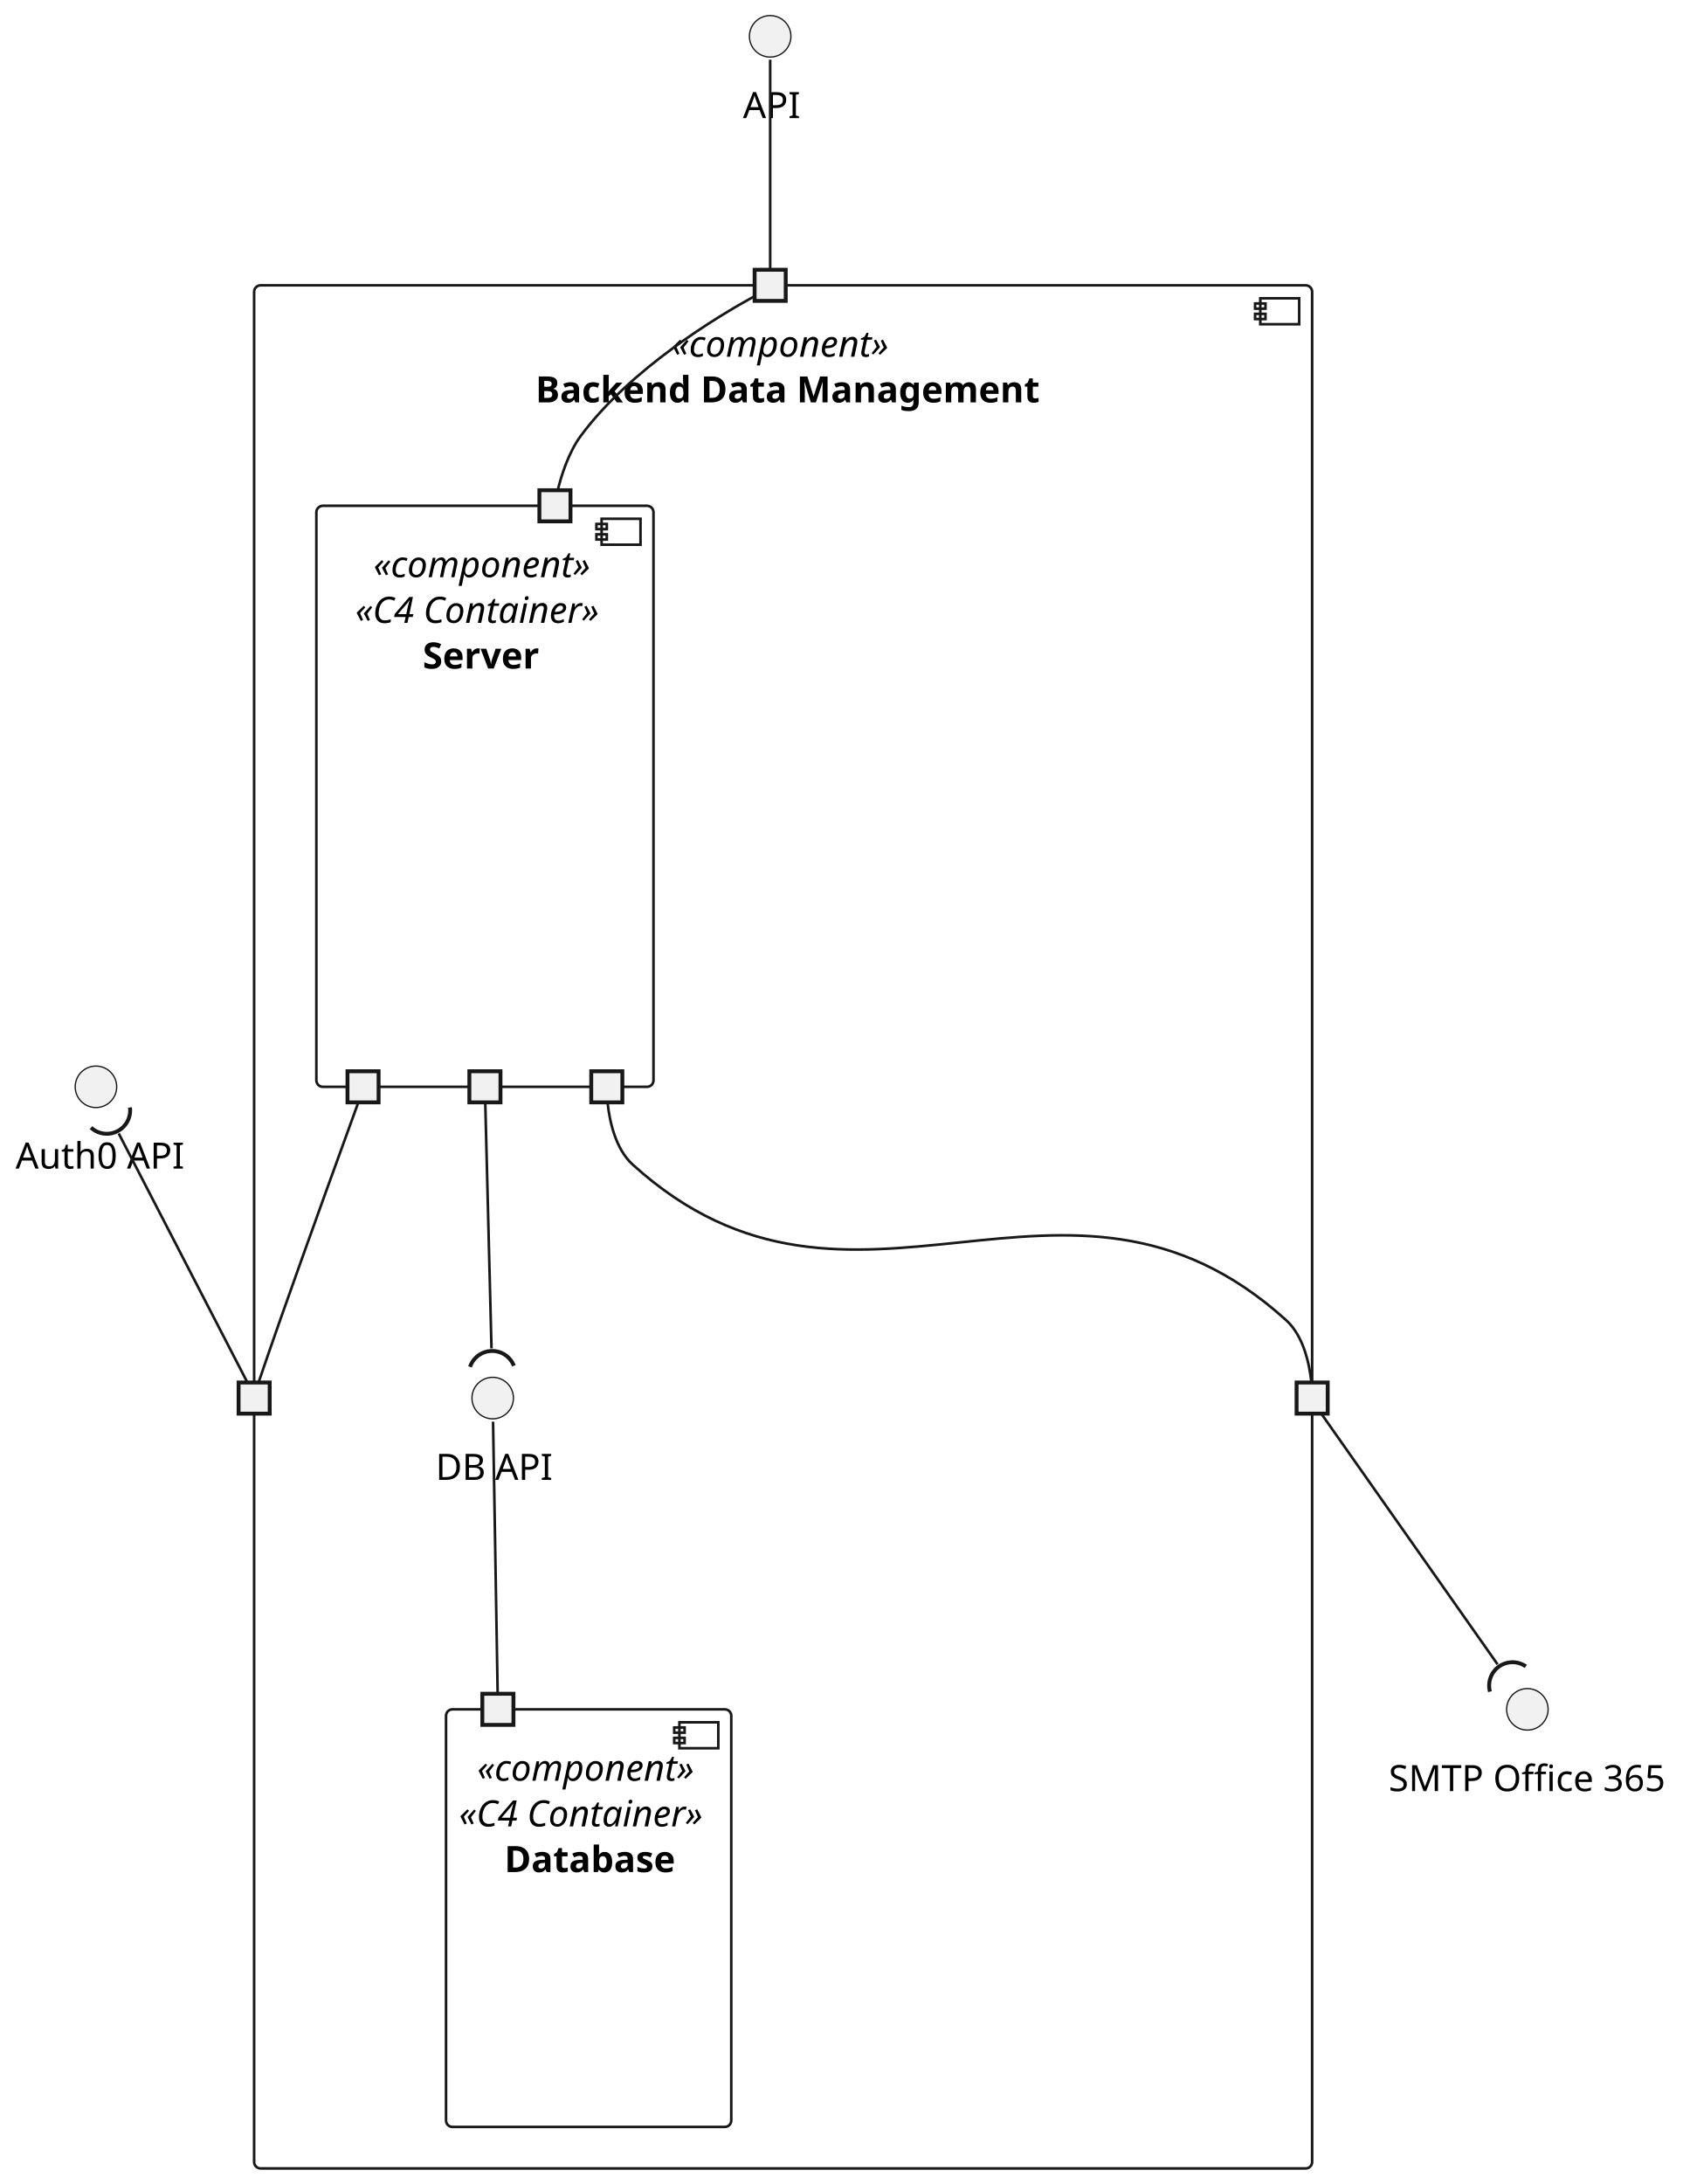
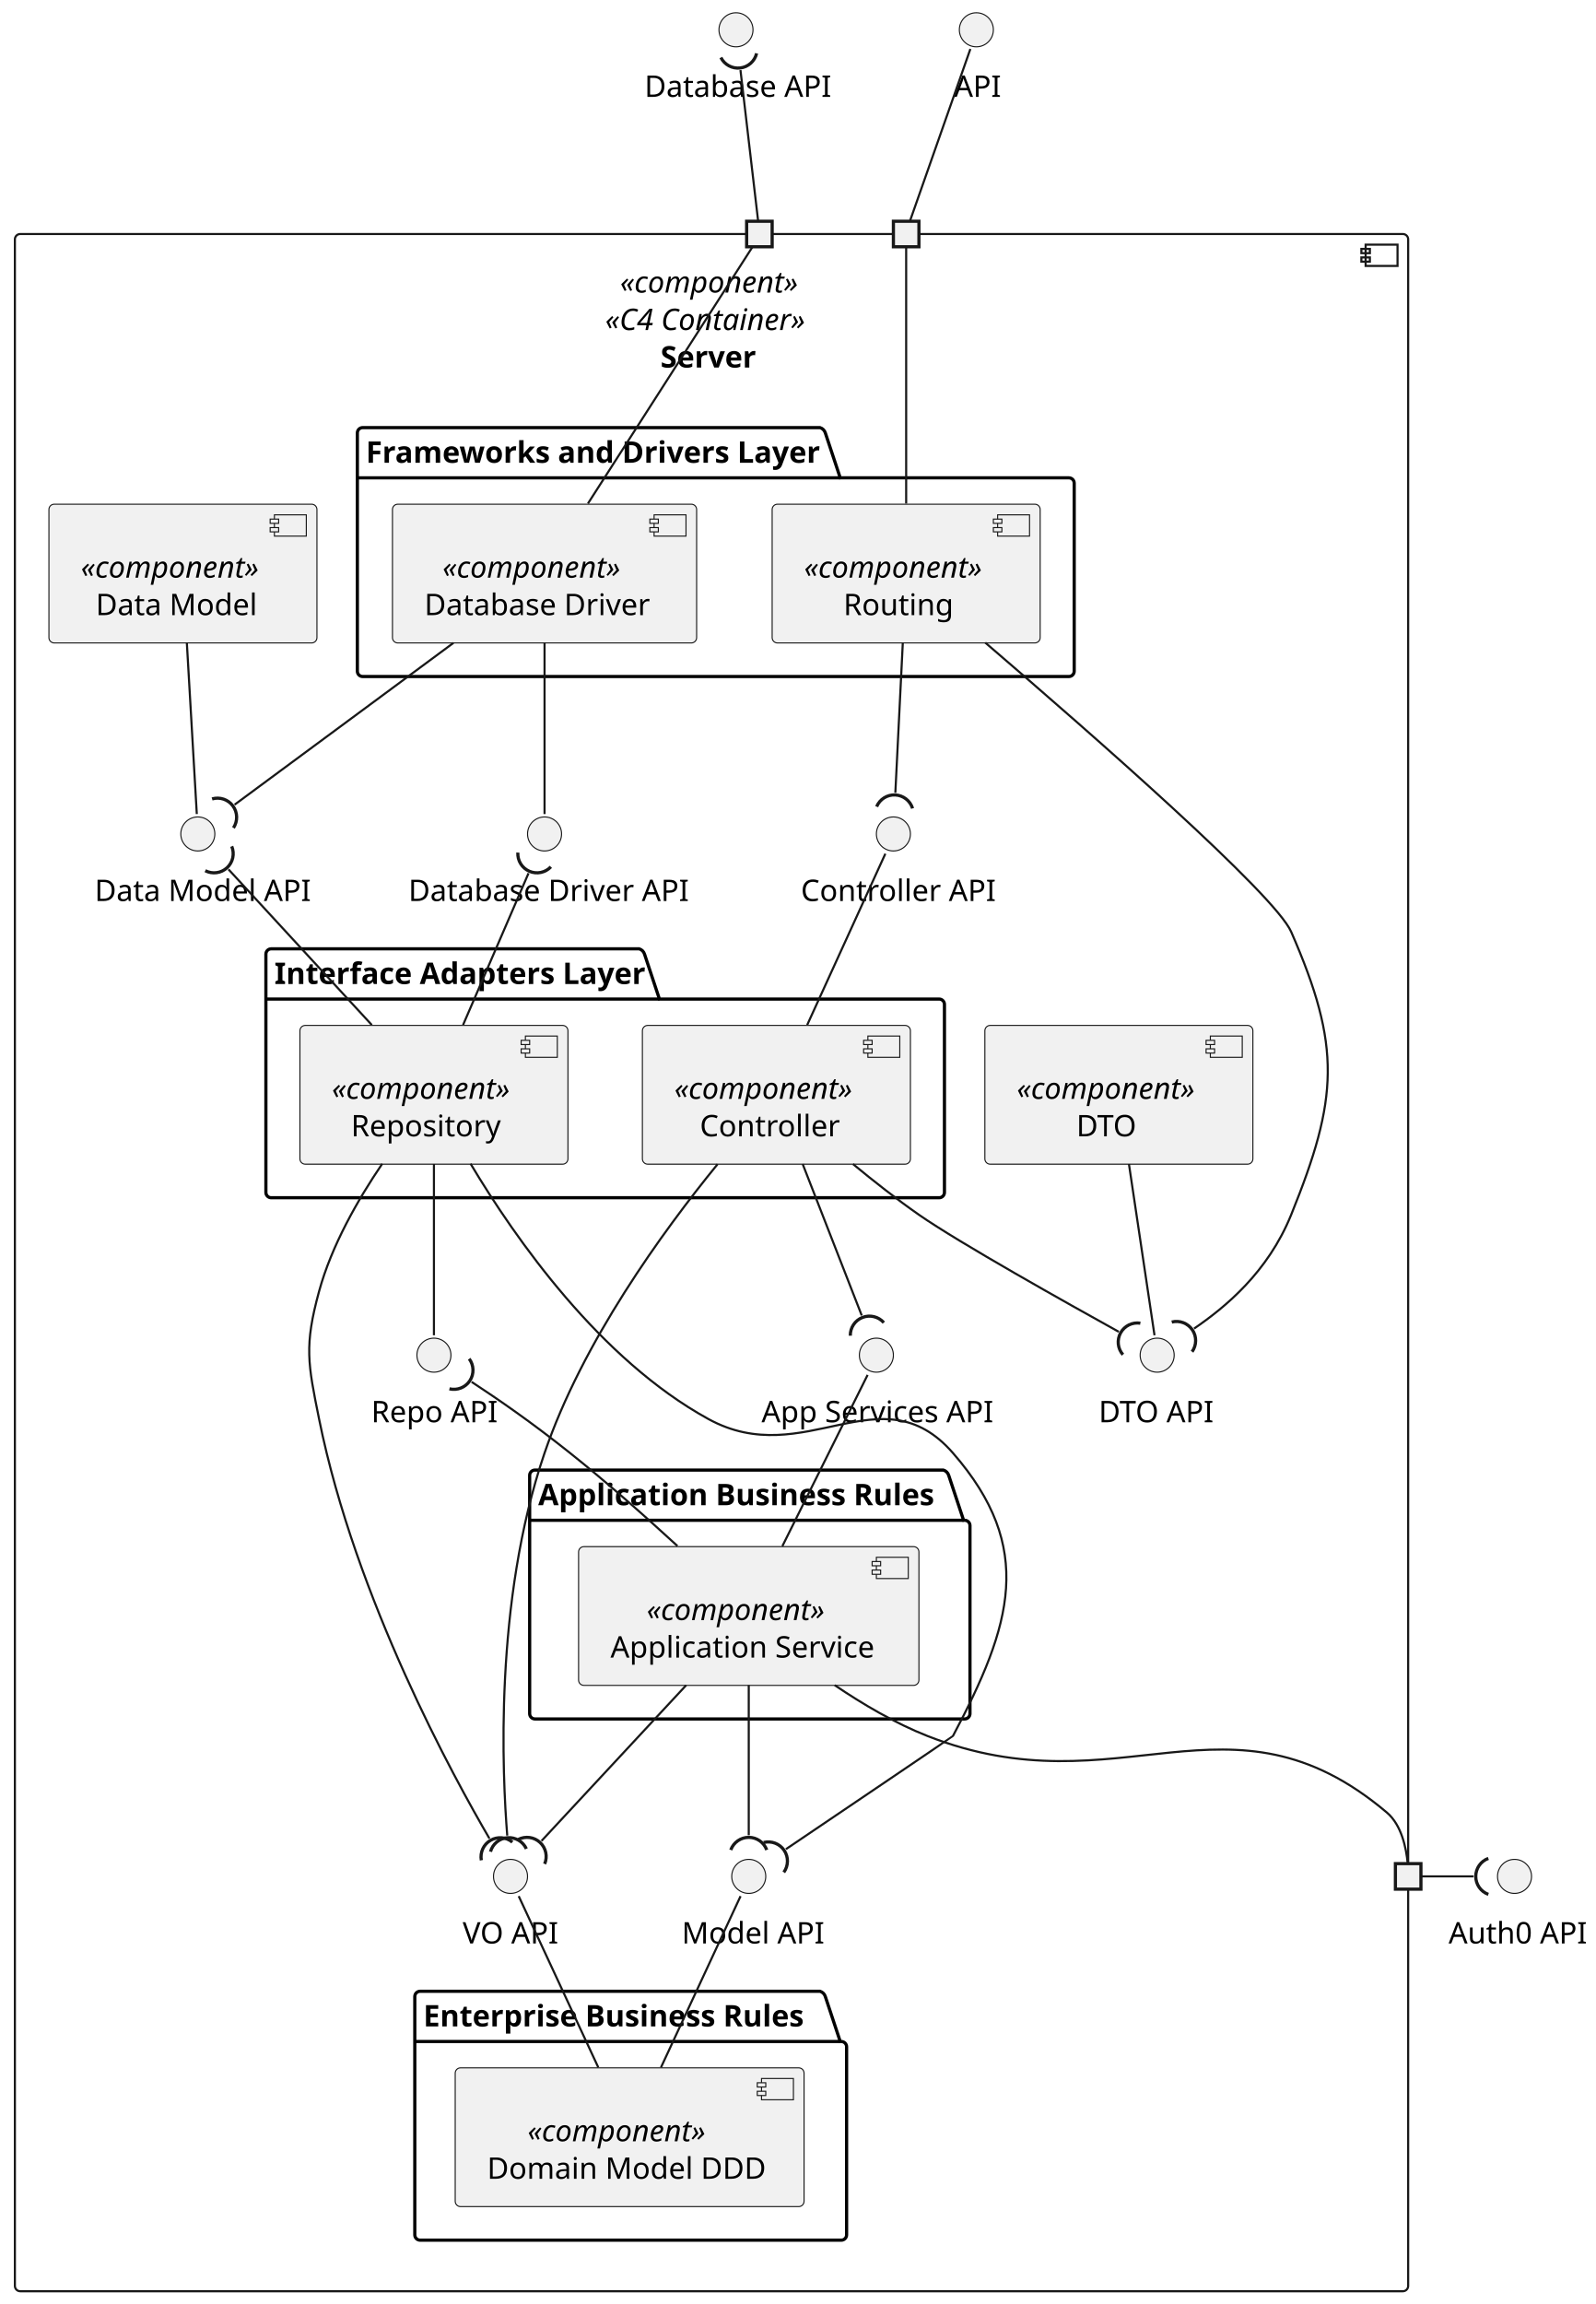
- <svg xmlns="http://www.w3.org/2000/svg" contentStyleType="text/css" height="842px" preserveAspectRatio="none" style="width:649px;height:842px;background:#FFFFFF;" version="1.1" viewBox="0 0 649 842" width="649px" zoomAndPan="magnify">
+ <svg xmlns="http://www.w3.org/2000/svg" contentStyleType="text/css" height="1083px" preserveAspectRatio="none" style="width:750px;height:1083px;background:#FFFFFF;" version="1.1" viewBox="0 0 750 1083" width="750px" zoomAndPan="magnify">
  <defs />
  <g>
-     <g id="cluster_Backend Data Management">
-       <rect fill="none" height="726" rx="2.5" ry="2.5" style="stroke:#181818;stroke-width:1.0;" width="408" x="98" y="110" />
-       <rect fill="none" height="10" style="stroke:#181818;stroke-width:1.0;" width="15" x="486" y="115" />
-       <rect fill="none" height="2" style="stroke:#181818;stroke-width:1.0;" width="4" x="484" y="117" />
-       <rect fill="none" height="2" style="stroke:#181818;stroke-width:1.0;" width="4" x="484" y="121" />
-       <text fill="#000000" font-family="sans-serif" font-size="14" font-style="italic" lengthAdjust="spacing" textLength="86" x="259" y="137.533">«component»</text>
-       <text fill="#000000" font-family="sans-serif" font-size="14" font-weight="bold" lengthAdjust="spacing" textLength="191" x="206.5" y="155.143">Backend Data Management</text>
-     </g>
    <g id="cluster_Server">
-       <rect fill="none" height="224" rx="2.5" ry="2.5" style="stroke:#181818;stroke-width:1.0;" width="130" x="122" y="195" />
-       <rect fill="none" height="10" style="stroke:#181818;stroke-width:1.0;" width="15" x="232" y="200" />
-       <rect fill="none" height="2" style="stroke:#181818;stroke-width:1.0;" width="4" x="230" y="202" />
-       <rect fill="none" height="2" style="stroke:#181818;stroke-width:1.0;" width="4" x="230" y="206" />
-       <text fill="#000000" font-family="sans-serif" font-size="14" font-style="italic" lengthAdjust="spacing" textLength="86" x="144" y="222.533">«component»</text>
-       <text fill="#000000" font-family="sans-serif" font-size="14" font-style="italic" lengthAdjust="spacing" textLength="100" x="137" y="240.143">«C4 Container»</text>
-       <text fill="#000000" font-family="sans-serif" font-size="14" font-weight="bold" lengthAdjust="spacing" textLength="48" x="163" y="257.752">Server</text>
-     </g>
-     <g id="cluster_Database">
-       <rect fill="none" height="161" rx="2.5" ry="2.5" style="stroke:#181818;stroke-width:1.0;" width="110" x="172" y="659" />
-       <rect fill="none" height="10" style="stroke:#181818;stroke-width:1.0;" width="15" x="262" y="664" />
-       <rect fill="none" height="2" style="stroke:#181818;stroke-width:1.0;" width="4" x="260" y="666" />
-       <rect fill="none" height="2" style="stroke:#181818;stroke-width:1.0;" width="4" x="260" y="670" />
-       <text fill="#000000" font-family="sans-serif" font-size="14" font-style="italic" lengthAdjust="spacing" textLength="86" x="184" y="686.533">«component»</text>
-       <text fill="#000000" font-family="sans-serif" font-size="14" font-style="italic" lengthAdjust="spacing" textLength="100" x="177" y="704.143">«C4 Container»</text>
-       <text fill="#000000" font-family="sans-serif" font-size="14" font-weight="bold" lengthAdjust="spacing" textLength="65" x="194.5" y="721.752">Database</text>
-     </g>
-     <g id="elem_DBAPI">
-       <ellipse cx="190" cy="539" fill="#F1F1F1" rx="8" ry="8" style="stroke:#181818;stroke-width:0.5;" />
-       <text fill="#000000" font-family="sans-serif" font-size="14" lengthAdjust="spacing" textLength="44" x="168" y="570.533">DB API</text>
-     </g>
-     <text fill="#000000" font-family="sans-serif" font-size="14" lengthAdjust="spacing" textLength="4" x="295" y="88.924"> </text>
-     <rect fill="#F1F1F1" height="12" style="stroke:#181818;stroke-width:1.5;" width="12" x="291" y="104" />
-     <text fill="#000000" font-family="sans-serif" font-size="14" lengthAdjust="spacing" textLength="4" x="96" y="559.533"> </text>
-     <rect fill="#F1F1F1" height="12" style="stroke:#181818;stroke-width:1.5;" width="12" x="92" y="533" />
-     <text fill="#000000" font-family="sans-serif" font-size="14" lengthAdjust="spacing" textLength="4" x="504" y="559.533"> </text>
-     <rect fill="#F1F1F1" height="12" style="stroke:#181818;stroke-width:1.5;" width="12" x="500" y="533" />
-     <text fill="#000000" font-family="sans-serif" font-size="14" lengthAdjust="spacing" textLength="4" x="212" y="173.924"> </text>
-     <rect fill="#F1F1F1" height="12" style="stroke:#181818;stroke-width:1.5;" width="12" x="208" y="189" />
-     <text fill="#000000" font-family="sans-serif" font-size="14" lengthAdjust="spacing" textLength="4" x="185" y="439.533"> </text>
-     <rect fill="#F1F1F1" height="12" style="stroke:#181818;stroke-width:1.5;" width="12" x="181" y="413" />
-     <text fill="#000000" font-family="sans-serif" font-size="14" lengthAdjust="spacing" textLength="4" x="138" y="439.533"> </text>
-     <rect fill="#F1F1F1" height="12" style="stroke:#181818;stroke-width:1.5;" width="12" x="134" y="413" />
-     <text fill="#000000" font-family="sans-serif" font-size="14" lengthAdjust="spacing" textLength="4" x="232" y="439.533"> </text>
-     <rect fill="#F1F1F1" height="12" style="stroke:#181818;stroke-width:1.5;" width="12" x="228" y="413" />
-     <text fill="#000000" font-family="sans-serif" font-size="14" lengthAdjust="spacing" textLength="4" x="190" y="637.924"> </text>
-     <rect fill="#F1F1F1" height="12" style="stroke:#181818;stroke-width:1.5;" width="12" x="186" y="653" />
+       <rect fill="none" height="967" rx="2.5" ry="2.5" style="stroke:#181818;stroke-width:1.0;" width="655" x="7" y="110" />
+       <rect fill="none" height="10" style="stroke:#181818;stroke-width:1.0;" width="15" x="642" y="115" />
+       <rect fill="none" height="2" style="stroke:#181818;stroke-width:1.0;" width="4" x="640" y="117" />
+       <rect fill="none" height="2" style="stroke:#181818;stroke-width:1.0;" width="4" x="640" y="121" />
+       <text fill="#000000" font-family="sans-serif" font-size="14" font-style="italic" lengthAdjust="spacing" textLength="86" x="291.5" y="137.533">«component»</text>
+       <text fill="#000000" font-family="sans-serif" font-size="14" font-style="italic" lengthAdjust="spacing" textLength="100" x="284.5" y="155.143">«C4 Container»</text>
+       <text fill="#000000" font-family="sans-serif" font-size="14" font-weight="bold" lengthAdjust="spacing" textLength="48" x="310.5" y="172.752">Server</text>
+     </g>
+     <g id="cluster_Frameworks and Drivers Layer">
+       <path d="M170.5,201 L385.5,201 A3.75,3.75 0 0 1 388,203.5 L395,224.609 L502.5,224.609 A2.5,2.5 0 0 1 505,227.109 L505,315.5 A2.5,2.5 0 0 1 502.5,318 L170.5,318 A2.5,2.5 0 0 1 168,315.5 L168,203.5 A2.5,2.5 0 0 1 170.5,201 " fill="none" style="stroke:#000000;stroke-width:1.5;" />
+       <line style="stroke:#000000;stroke-width:1.5;" x1="168" x2="395" y1="224.609" y2="224.609" />
+       <text fill="#000000" font-family="sans-serif" font-size="14" font-weight="bold" lengthAdjust="spacing" textLength="214" x="172" y="217.533">Frameworks and Drivers Layer</text>
+     </g>
+     <g id="cluster_Interface Adapters Layer">
+       <path d="M127.5,446 L300.5,446 A3.75,3.75 0 0 1 303,448.5 L310,469.609 L441.5,469.609 A2.5,2.5 0 0 1 444,472.109 L444,560.5 A2.5,2.5 0 0 1 441.5,563 L127.5,563 A2.5,2.5 0 0 1 125,560.5 L125,448.5 A2.5,2.5 0 0 1 127.5,446 " fill="none" style="stroke:#000000;stroke-width:1.5;" />
+       <line style="stroke:#000000;stroke-width:1.5;" x1="125" x2="310" y1="469.609" y2="469.609" />
+       <text fill="#000000" font-family="sans-serif" font-size="14" font-weight="bold" lengthAdjust="spacing" textLength="172" x="129" y="462.533">Interface Adapters Layer</text>
+     </g>
+     <g id="cluster_Application Business Rules">
+       <path d="M251.5,691 L443.5,691 A3.75,3.75 0 0 1 446,693.5 L453,714.609 L453.5,714.609 A2.5,2.5 0 0 1 456,717.109 L456,805.5 A2.5,2.5 0 0 1 453.5,808 L251.5,808 A2.5,2.5 0 0 1 249,805.5 L249,693.5 A2.5,2.5 0 0 1 251.5,691 " fill="none" style="stroke:#000000;stroke-width:1.5;" />
+       <line style="stroke:#000000;stroke-width:1.5;" x1="249" x2="453" y1="714.609" y2="714.609" />
+       <text fill="#000000" font-family="sans-serif" font-size="14" font-weight="bold" lengthAdjust="spacing" textLength="191" x="253" y="707.533">Application Business Rules</text>
+     </g>
+     <g id="cluster_Enterprise Business Rules">
+       <path d="M197.5,936 L385.5,936 A3.75,3.75 0 0 1 388,938.5 L395,959.609 L395.5,959.609 A2.5,2.5 0 0 1 398,962.109 L398,1050.5 A2.5,2.5 0 0 1 395.5,1053 L197.5,1053 A2.5,2.5 0 0 1 195,1050.5 L195,938.5 A2.5,2.5 0 0 1 197.5,936 " fill="none" style="stroke:#000000;stroke-width:1.5;" />
+       <line style="stroke:#000000;stroke-width:1.5;" x1="195" x2="395" y1="959.609" y2="959.609" />
+       <text fill="#000000" font-family="sans-serif" font-size="14" font-weight="bold" lengthAdjust="spacing" textLength="187" x="199" y="952.533">Enterprise Business Rules</text>
+     </g>
+     <text fill="#000000" font-family="sans-serif" font-size="14" lengthAdjust="spacing" textLength="4" x="424" y="88.924"> </text>
+     <rect fill="#F1F1F1" height="12" style="stroke:#181818;stroke-width:1.5;" width="12" x="420" y="104" />
+     <text fill="#000000" font-family="sans-serif" font-size="14" lengthAdjust="spacing" textLength="4" x="355" y="88.924"> </text>
+     <rect fill="#F1F1F1" height="12" style="stroke:#181818;stroke-width:1.5;" width="12" x="351" y="104" />
+     <text fill="#000000" font-family="sans-serif" font-size="14" lengthAdjust="spacing" textLength="4" x="660" y="902.533"> </text>
+     <rect fill="#F1F1F1" height="12" style="stroke:#181818;stroke-width:1.5;" width="12" x="656" y="876" />
+     <g id="elem_Controller_API">
+       <ellipse cx="420" cy="392" fill="#F1F1F1" rx="8" ry="8" style="stroke:#181818;stroke-width:0.5;" />
+       <text fill="#000000" font-family="sans-serif" font-size="14" lengthAdjust="spacing" textLength="87" x="376.5" y="423.533">Controller API</text>
+     </g>
+     <g id="elem_DataModel_API">
+       <ellipse cx="93" cy="392" fill="#F1F1F1" rx="8" ry="8" style="stroke:#181818;stroke-width:0.5;" />
+       <text fill="#000000" font-family="sans-serif" font-size="14" lengthAdjust="spacing" textLength="97" x="44.5" y="423.533">Data Model API</text>
+     </g>
+     <g id="elem_ApplicationServiceAPI">
+       <ellipse cx="412" cy="637" fill="#F1F1F1" rx="8" ry="8" style="stroke:#181818;stroke-width:0.5;" />
+       <text fill="#000000" font-family="sans-serif" font-size="14" lengthAdjust="spacing" textLength="108" x="358" y="668.533">App Services API</text>
+     </g>
+     <g id="elem_DatabaseDriverAPI">
+       <ellipse cx="256" cy="392" fill="#F1F1F1" rx="8" ry="8" style="stroke:#181818;stroke-width:0.5;" />
+       <text fill="#000000" font-family="sans-serif" font-size="14" lengthAdjust="spacing" textLength="128" x="192" y="423.533">Database Driver API</text>
+     </g>
+     <g id="elem_RepoAPI">
+       <ellipse cx="204" cy="637" fill="#F1F1F1" rx="8" ry="8" style="stroke:#181818;stroke-width:0.5;" />
+       <text fill="#000000" font-family="sans-serif" font-size="14" lengthAdjust="spacing" textLength="59" x="174.5" y="668.533">Repo API</text>
+     </g>
+     <g id="elem_DTOAPI">
+       <ellipse cx="544" cy="637" fill="#F1F1F1" rx="8" ry="8" style="stroke:#181818;stroke-width:0.5;" />
+       <text fill="#000000" font-family="sans-serif" font-size="14" lengthAdjust="spacing" textLength="55" x="516.5" y="668.533">DTO API</text>
+     </g>
+     <g id="elem_ModelAPI">
+       <ellipse cx="352" cy="882" fill="#F1F1F1" rx="8" ry="8" style="stroke:#181818;stroke-width:0.5;" />
+       <text fill="#000000" font-family="sans-serif" font-size="14" lengthAdjust="spacing" textLength="63" x="320.5" y="913.533">Model API</text>
+     </g>
+     <g id="elem_VOAPI">
+       <ellipse cx="240" cy="882" fill="#F1F1F1" rx="8" ry="8" style="stroke:#181818;stroke-width:0.5;" />
+       <text fill="#000000" font-family="sans-serif" font-size="14" lengthAdjust="spacing" textLength="45" x="217.5" y="913.533">VO API</text>
+     </g>
+     <g id="elem_DatabaseDriver">
+       <rect fill="#F1F1F1" height="65.219" rx="2.5" ry="2.5" style="stroke:#181818;stroke-width:0.5;" width="143" x="184.5" y="237" />
+       <rect fill="#F1F1F1" height="10" style="stroke:#181818;stroke-width:0.5;" width="15" x="307.5" y="242" />
+       <rect fill="#F1F1F1" height="2" style="stroke:#181818;stroke-width:0.5;" width="4" x="305.5" y="244" />
+       <rect fill="#F1F1F1" height="2" style="stroke:#181818;stroke-width:0.5;" width="4" x="305.5" y="248" />
+       <text fill="#000000" font-family="sans-serif" font-size="14" font-style="italic" lengthAdjust="spacing" textLength="86" x="208" y="271.533">«component»</text>
+       <text fill="#000000" font-family="sans-serif" font-size="14" lengthAdjust="spacing" textLength="103" x="199.5" y="289.143">Database Driver</text>
+     </g>
+     <g id="elem_Routing">
+       <rect fill="#F1F1F1" height="65.219" rx="2.5" ry="2.5" style="stroke:#181818;stroke-width:0.5;" width="126" x="363" y="237" />
+       <rect fill="#F1F1F1" height="10" style="stroke:#181818;stroke-width:0.5;" width="15" x="469" y="242" />
+       <rect fill="#F1F1F1" height="2" style="stroke:#181818;stroke-width:0.5;" width="4" x="467" y="244" />
+       <rect fill="#F1F1F1" height="2" style="stroke:#181818;stroke-width:0.5;" width="4" x="467" y="248" />
+       <text fill="#000000" font-family="sans-serif" font-size="14" font-style="italic" lengthAdjust="spacing" textLength="86" x="378" y="271.533">«component»</text>
+       <text fill="#000000" font-family="sans-serif" font-size="14" lengthAdjust="spacing" textLength="49" x="396.5" y="289.143">Routing</text>
+     </g>
+     <g id="elem_DTO">
+       <rect fill="#F1F1F1" height="65.219" rx="2.5" ry="2.5" style="stroke:#181818;stroke-width:0.5;" width="126" x="463" y="482" />
+       <rect fill="#F1F1F1" height="10" style="stroke:#181818;stroke-width:0.5;" width="15" x="569" y="487" />
+       <rect fill="#F1F1F1" height="2" style="stroke:#181818;stroke-width:0.5;" width="4" x="567" y="489" />
+       <rect fill="#F1F1F1" height="2" style="stroke:#181818;stroke-width:0.5;" width="4" x="567" y="493" />
+       <text fill="#000000" font-family="sans-serif" font-size="14" font-style="italic" lengthAdjust="spacing" textLength="86" x="478" y="516.533">«component»</text>
+       <text fill="#000000" font-family="sans-serif" font-size="14" lengthAdjust="spacing" textLength="30" x="506" y="534.143">DTO</text>
+     </g>
+     <g id="elem_DataModel">
+       <rect fill="#F1F1F1" height="65.219" rx="2.5" ry="2.5" style="stroke:#181818;stroke-width:0.5;" width="126" x="23" y="237" />
+       <rect fill="#F1F1F1" height="10" style="stroke:#181818;stroke-width:0.5;" width="15" x="129" y="242" />
+       <rect fill="#F1F1F1" height="2" style="stroke:#181818;stroke-width:0.5;" width="4" x="127" y="244" />
+       <rect fill="#F1F1F1" height="2" style="stroke:#181818;stroke-width:0.5;" width="4" x="127" y="248" />
+       <text fill="#000000" font-family="sans-serif" font-size="14" font-style="italic" lengthAdjust="spacing" textLength="86" x="38" y="271.533">«component»</text>
+       <text fill="#000000" font-family="sans-serif" font-size="14" lengthAdjust="spacing" textLength="72" x="45" y="289.143">Data Model</text>
+     </g>
+     <g id="elem_Controller">
+       <rect fill="#F1F1F1" height="65.219" rx="2.5" ry="2.5" style="stroke:#181818;stroke-width:0.5;" width="126" x="302" y="482" />
+       <rect fill="#F1F1F1" height="10" style="stroke:#181818;stroke-width:0.5;" width="15" x="408" y="487" />
+       <rect fill="#F1F1F1" height="2" style="stroke:#181818;stroke-width:0.5;" width="4" x="406" y="489" />
+       <rect fill="#F1F1F1" height="2" style="stroke:#181818;stroke-width:0.5;" width="4" x="406" y="493" />
+       <text fill="#000000" font-family="sans-serif" font-size="14" font-style="italic" lengthAdjust="spacing" textLength="86" x="317" y="516.533">«component»</text>
+       <text fill="#000000" font-family="sans-serif" font-size="14" lengthAdjust="spacing" textLength="62" x="329" y="534.143">Controller</text>
+     </g>
+     <g id="elem_Repository">
+       <rect fill="#F1F1F1" height="65.219" rx="2.5" ry="2.5" style="stroke:#181818;stroke-width:0.5;" width="126" x="141" y="482" />
+       <rect fill="#F1F1F1" height="10" style="stroke:#181818;stroke-width:0.5;" width="15" x="247" y="487" />
+       <rect fill="#F1F1F1" height="2" style="stroke:#181818;stroke-width:0.5;" width="4" x="245" y="489" />
+       <rect fill="#F1F1F1" height="2" style="stroke:#181818;stroke-width:0.5;" width="4" x="245" y="493" />
+       <text fill="#000000" font-family="sans-serif" font-size="14" font-style="italic" lengthAdjust="spacing" textLength="86" x="156" y="516.533">«component»</text>
+       <text fill="#000000" font-family="sans-serif" font-size="14" lengthAdjust="spacing" textLength="68" x="165" y="534.143">Repository</text>
+     </g>
+     <g id="elem_ApplicationService">
+       <rect fill="#F1F1F1" height="65.219" rx="2.5" ry="2.5" style="stroke:#181818;stroke-width:0.5;" width="160" x="272" y="727" />
+       <rect fill="#F1F1F1" height="10" style="stroke:#181818;stroke-width:0.5;" width="15" x="412" y="732" />
+       <rect fill="#F1F1F1" height="2" style="stroke:#181818;stroke-width:0.5;" width="4" x="410" y="734" />
+       <rect fill="#F1F1F1" height="2" style="stroke:#181818;stroke-width:0.5;" width="4" x="410" y="738" />
+       <text fill="#000000" font-family="sans-serif" font-size="14" font-style="italic" lengthAdjust="spacing" textLength="86" x="304" y="761.533">«component»</text>
+       <text fill="#000000" font-family="sans-serif" font-size="14" lengthAdjust="spacing" textLength="120" x="287" y="779.143">Application Service</text>
+     </g>
+     <g id="elem_DomainModelDDD">
+       <rect fill="#F1F1F1" height="65.219" rx="2.5" ry="2.5" style="stroke:#181818;stroke-width:0.5;" width="164" x="214" y="972" />
+       <rect fill="#F1F1F1" height="10" style="stroke:#181818;stroke-width:0.5;" width="15" x="358" y="977" />
+       <rect fill="#F1F1F1" height="2" style="stroke:#181818;stroke-width:0.5;" width="4" x="356" y="979" />
+       <rect fill="#F1F1F1" height="2" style="stroke:#181818;stroke-width:0.5;" width="4" x="356" y="983" />
+       <text fill="#000000" font-family="sans-serif" font-size="14" font-style="italic" lengthAdjust="spacing" textLength="86" x="248" y="1006.533">«component»</text>
+       <text fill="#000000" font-family="sans-serif" font-size="14" lengthAdjust="spacing" textLength="124" x="229" y="1024.143">Domain Model DDD</text>
+     </g>
    <g id="elem_API">
-       <ellipse cx="297" cy="14" fill="#F1F1F1" rx="8" ry="8" style="stroke:#181818;stroke-width:0.5;" />
-       <text fill="#000000" font-family="sans-serif" font-size="14" lengthAdjust="spacing" textLength="21" x="286.5" y="45.533">API</text>
+       <ellipse cx="459" cy="14" fill="#F1F1F1" rx="8" ry="8" style="stroke:#181818;stroke-width:0.5;" />
+       <text fill="#000000" font-family="sans-serif" font-size="14" lengthAdjust="spacing" textLength="21" x="448.5" y="45.533">API</text>
    </g>
    <g id="elem_A0API">
-       <ellipse cx="37" cy="419" fill="#F1F1F1" rx="8" ry="8" style="stroke:#181818;stroke-width:0.5;" />
-       <text fill="#000000" font-family="sans-serif" font-size="14" lengthAdjust="spacing" textLength="62" x="6" y="450.533">Auth0 API</text>
-     </g>
-     <g id="elem_SMTP_Office_365">
-       <ellipse cx="589" cy="659" fill="#F1F1F1" rx="8" ry="8" style="stroke:#181818;stroke-width:0.5;" />
-       <text fill="#000000" font-family="sans-serif" font-size="14" lengthAdjust="spacing" textLength="107" x="535.5" y="690.533">SMTP Office 365</text>
-     </g>
-     <g id="link_API_PI">
-       <path d="M297,23.01 C297,41.84 297,88.45 297,103.92 " fill="none" id="API-PI" style="stroke:#181818;stroke-width:1.0;" />
-     </g>
-     <g id="link_PI_SVPI">
-       <path d="M290.8,114.28 C276.93,121.9 243.14,142.16 224,168 C219.28,174.37 216.5,183.25 215.12,188.81 " fill="none" id="PI-SVPI" style="stroke:#181818;stroke-width:1.0;" />
-     </g>
-     <g id="link_SVPO_DBAPI">
-       <path d="M187.13,425.07 C187.6,443.51 188.955,497.113 189.535,519.843 " fill="none" id="SVPO-to-DBAPI" style="stroke:#181818;stroke-width:1.0;" />
-       <path d="M198.166,526.547 A9,9 0 0 0 181.257 526.979" fill="none" style="stroke:#181818;stroke-width:1.5;" />
-     </g>
-     <g id="link_DBAPI_DBPI">
-       <path d="M190.14,548.11 C190.52,570.81 191.6,634.54 191.91,652.96 " fill="none" id="DBAPI-DBPI" style="stroke:#181818;stroke-width:1.0;" />
-     </g>
-     <g id="link_SVPO1_SARMPO1">
-       <path d="M138.1,425.21 C133.11,438.91 119.24,477.1 108,509 C105.1,517.24 101.81,526.82 99.82,532.65 " fill="none" id="SVPO1-SARMPO1" style="stroke:#181818;stroke-width:1.0;" />
-     </g>
-     <g id="link_A0API_SARMPO1">
-       <path d="M45.784,436.992 C57.524,459.692 85.87,514.54 95.39,532.96 " fill="none" id="A0API-backto-SARMPO1" style="stroke:#181818;stroke-width:1.0;" />
-       <path d="M35.092,434.729 A9,9 0 0 0 50.116 426.959" fill="none" style="stroke:#181818;stroke-width:1.5;" />
-     </g>
-     <g id="link_SARMPO2_SMTP_Office_365">
-       <path d="M509.57,545.07 C522.54,563.51 561.516,618.931 577.506,641.661 " fill="none" id="SARMPO2-to-SMTP_Office_365" style="stroke:#181818;stroke-width:1.0;" />
-       <path d="M588.406,642.456 A9,9 0 0 0 574.572 652.188" fill="none" style="stroke:#181818;stroke-width:1.5;" />
-     </g>
-     <g id="link_SVPO2_SARMPO2">
-       <path d="M234.33,425.33 C235.03,431.87 237.21,442.85 244,449 C329.31,526.31 410.69,431.69 496,509 C502.79,515.15 504.97,526.13 505.67,532.67 " fill="none" id="SVPO2-SARMPO2" style="stroke:#181818;stroke-width:1.0;" />
+       <ellipse cx="712" cy="882" fill="#F1F1F1" rx="8" ry="8" style="stroke:#181818;stroke-width:0.5;" />
+       <text fill="#000000" font-family="sans-serif" font-size="14" lengthAdjust="spacing" textLength="62" x="681" y="913.533">Auth0 API</text>
+     </g>
+     <g id="elem_DB_API">
+       <ellipse cx="346" cy="14" fill="#F1F1F1" rx="8" ry="8" style="stroke:#181818;stroke-width:0.5;" />
+       <text fill="#000000" font-family="sans-serif" font-size="14" lengthAdjust="spacing" textLength="86" x="303" y="45.533">Database API</text>
+     </g>
+     <g id="link_API_P1">
+       <path d="M456.19,23.01 C449.58,41.84 433.21,88.45 427.78,103.92 " fill="none" id="API-P1" style="stroke:#181818;stroke-width:1.0;" />
+     </g>
+     <g id="link_DB_API_P2">
+       <path d="M348.101,32.942 C350.3,51.772 354.6,88.45 356.41,103.92 " fill="none" id="DB_API-backto-P2" style="stroke:#181818;stroke-width:1.0;" />
+       <path d="M338.897,27.049 A9,9 0 0 0 355.697 25.086" fill="none" style="stroke:#181818;stroke-width:1.5;" />
+     </g>
+     <g id="link_P3_A0API">
+       <path d="M668.25,882 C679.76,882 681.26,882 692.77,882 " fill="none" id="P3-to-A0API" style="stroke:#181818;stroke-width:1.0;" />
+       <path d="M699.692,873.543 A9,9 0 0 0 699.692 890.457" fill="none" style="stroke:#181818;stroke-width:1.5;" />
+     </g>
+     <g id="link_Routing_P1">
+       <path d="M426,236.69 C426,197.75 426,134.71 426,116.24 " fill="none" id="Routing-P1" style="stroke:#181818;stroke-width:1.0;" />
+     </g>
+     <g id="link_Routing_Controller_API">
+       <path d="M424.42,302.16 C423.08,329.22 421.724,356.292 420.914,372.662 " fill="none" id="Routing-to-Controller_API" style="stroke:#181818;stroke-width:1.0;" />
+       <path d="M429.019,379.993 A9,9 0 0 0 412.125 379.158" fill="none" style="stroke:#181818;stroke-width:1.5;" />
+     </g>
+     <g id="link_Routing_DTOAPI">
+       <path d="M463.19,302.08 C513.89,345.55 599.33,420.44 607,438 C630.67,492.16 629.19,516.21 607,571 C596.03,598.09 575.994,614.485 561.344,624.505 " fill="none" id="Routing-to-DTOAPI" style="stroke:#181818;stroke-width:1.0;" />
+       <path d="M560.405,635.393 A9,9 0 0 0 550.856 621.432" fill="none" style="stroke:#181818;stroke-width:1.5;" />
+     </g>
+     <g id="link_DatabaseDriver_DatabaseDriverAPI">
+       <path d="M256,302.16 C256,329.22 256,366.28 256,382.65 " fill="none" id="DatabaseDriver-DatabaseDriverAPI" style="stroke:#181818;stroke-width:1.0;" />
+     </g>
+     <g id="link_DatabaseDriver_P2">
+       <path d="M276.4,236.69 C301.37,197.75 341.8,134.71 353.64,116.24 " fill="none" id="DatabaseDriver-P2" style="stroke:#181818;stroke-width:1.0;" />
+     </g>
+     <g id="link_DatabaseDriver_DataModel_API">
+       <path d="M213.17,302.2 C202.65,309.99 191.42,318.3 181,326 C152.29,347.23 126.335,366.391 110.296,378.231 " fill="none" id="DatabaseDriver-to-DataModel_API" style="stroke:#181818;stroke-width:1.0;" />
+       <path d="M109.749,389.146 A9,9 0 0 0 99.704 375.538" fill="none" style="stroke:#181818;stroke-width:1.5;" />
+     </g>
+     <g id="link_Repository_RepoAPI">
+       <path d="M204,547.16 C204,574.22 204,611.28 204,627.65 " fill="none" id="Repository-RepoAPI" style="stroke:#181818;stroke-width:1.0;" />
+     </g>
+     <g id="link_DatabaseDriverAPI_Repository">
+       <path d="M248.466,410.461 C241.416,426.791 229.37,454.7 217.69,481.79 " fill="none" id="DatabaseDriverAPI-backto-Repository" style="stroke:#181818;stroke-width:1.0;" />
+       <path d="M243.445,400.754 A9,9 0 0 0 258.974 407.458" fill="none" style="stroke:#181818;stroke-width:1.5;" />
+     </g>
+     <g id="link_DataModel_API_Repository">
+       <path d="M107.405,408.636 C122.445,424.966 149.84,454.7 174.79,481.79 " fill="none" id="DataModel_API-backto-Repository" style="stroke:#181818;stroke-width:1.0;" />
+       <path d="M96.495,409.274 A9,9 0 0 0 108.936 397.815" fill="none" style="stroke:#181818;stroke-width:1.5;" />
+     </g>
+     <g id="link_Repository_VOAPI">
+       <path d="M179.69,547.04 C168.26,563.85 155.88,585.47 150,607 C142.98,632.72 144.73,640.86 150,667 C167.14,751.94 213.928,836.514 230.088,864.194 " fill="none" id="Repository-to-VOAPI" style="stroke:#181818;stroke-width:1.0;" />
+       <path d="M240.882,865.908 A9,9 0 0 0 226.274 874.436" fill="none" style="stroke:#181818;stroke-width:1.5;" />
+     </g>
+     <g id="link_Repository_ModelAPI">
+       <path d="M221.21,547 C242.46,582.56 282.12,639.08 333,667 C378.24,691.82 414.12,644.08 448,683 C486.81,727.58 475.7,763.78 448,816 C447.85,816.29 393.458,853.014 369.478,869.204 " fill="none" id="Repository-to-ModelAPI" style="stroke:#181818;stroke-width:1.0;" />
+       <path d="M368.474,880.087 A9,9 0 0 0 359.009 866.068" fill="none" style="stroke:#181818;stroke-width:1.5;" />
+     </g>
+     <g id="link_DataModel_DataModel_API">
+       <path d="M87.84,302.16 C89.41,329.22 91.56,366.28 92.52,382.65 " fill="none" id="DataModel-DataModel_API" style="stroke:#181818;stroke-width:1.0;" />
+     </g>
+     <g id="link_Controller_ApplicationServiceAPI">
+       <path d="M377.35,547.16 C387.9,574.22 398.729,601.963 405.109,618.333 " fill="none" id="Controller-to-ApplicationServiceAPI" style="stroke:#181818;stroke-width:1.0;" />
+       <path d="M415.502,621.711 A9,9 0 0 0 399.742 627.853" fill="none" style="stroke:#181818;stroke-width:1.5;" />
+     </g>
+     <g id="link_Controller_API_Controller">
+       <path d="M416.22,401.28 C408.77,417.61 391.84,454.7 379.47,481.79 " fill="none" id="Controller_API-Controller" style="stroke:#181818;stroke-width:1.0;" />
+     </g>
+     <g id="link_Controller_DTOAPI">
+       <path d="M401,547.17 C410.8,555.27 421.59,563.74 432,571 C450.9,584.18 502.603,613.084 525.943,626.014 " fill="none" id="Controller-to-DTOAPI" style="stroke:#181818;stroke-width:1.0;" />
+       <path d="M536.096,621.971 A9,9 0 0 0 527.899 636.766" fill="none" style="stroke:#181818;stroke-width:1.5;" />
+     </g>
+     <g id="link_Controller_VOAPI">
+       <path d="M337.34,547.23 C311.31,579.15 273.76,630.95 256,683 C232.06,753.18 236.253,835.172 238.463,862.822 " fill="none" id="Controller-to-VOAPI" style="stroke:#181818;stroke-width:1.0;" />
+       <path d="M247.445,869.048 A9,9 0 0 0 230.584 870.395" fill="none" style="stroke:#181818;stroke-width:1.5;" />
+     </g>
+     <g id="link_ApplicationServiceAPI_ApplicationService">
+       <path d="M407.88,646.28 C399.75,662.61 381.28,699.7 367.79,726.79 " fill="none" id="ApplicationServiceAPI-ApplicationService" style="stroke:#181818;stroke-width:1.0;" />
+     </g>
+     <g id="link_ApplicationService_P3">
+       <path d="M392.4,792.12 C405.65,801.1 420.87,810.05 436,816 C526.58,851.6 577.68,789.16 652,852 C658.99,857.91 661.1,868.97 661.74,875.59 " fill="none" id="ApplicationService-P3" style="stroke:#181818;stroke-width:1.0;" />
+     </g>
+     <g id="link_ApplicationService_VOAPI">
+       <path d="M322.57,792.16 C297.43,819.22 269.777,848.954 254.567,865.324 " fill="none" id="ApplicationService-to-VOAPI" style="stroke:#181818;stroke-width:1.0;" />
+       <path d="M256.051,876.152 A9,9 0 0 0 243.66 864.638" fill="none" style="stroke:#181818;stroke-width:1.5;" />
+     </g>
+     <g id="link_RepoAPI_ApplicationService">
+       <path d="M221.716,649.564 C234.416,657.914 249.3,668.11 268,683 C285.18,696.68 303.41,712.84 318.47,726.69 " fill="none" id="RepoAPI-backto-ApplicationService" style="stroke:#181818;stroke-width:1.0;" />
+       <path d="M211.286,652.828 A9,9 0 0 0 220.578 638.694" fill="none" style="stroke:#181818;stroke-width:1.5;" />
+     </g>
+     <g id="link_ApplicationService_ModelAPI">
+       <path d="M352,792.16 C352,819.22 352,846.28 352,862.65 " fill="none" id="ApplicationService-to-ModelAPI" style="stroke:#181818;stroke-width:1.0;" />
+       <path d="M360.457,869.572 A9,9 0 0 0 343.543 869.572" fill="none" style="stroke:#181818;stroke-width:1.5;" />
+     </g>
+     <g id="link_DTO_DTOAPI">
+       <path d="M530.73,547.16 C534.77,574.22 540.31,611.28 542.75,627.65 " fill="none" id="DTO-DTOAPI" style="stroke:#181818;stroke-width:1.0;" />
+     </g>
+     <g id="link_ModelAPI_DomainModelDDD">
+       <path d="M348.15,891.28 C340.56,907.61 323.33,944.7 310.74,971.79 " fill="none" id="ModelAPI-DomainModelDDD" style="stroke:#181818;stroke-width:1.0;" />
+     </g>
+     <g id="link_VOAPI_DomainModelDDD">
+       <path d="M243.85,891.28 C251.44,907.61 268.67,944.7 281.26,971.79 " fill="none" id="VOAPI-DomainModelDDD" style="stroke:#181818;stroke-width:1.0;" />
    </g>
  </g>
</svg>
